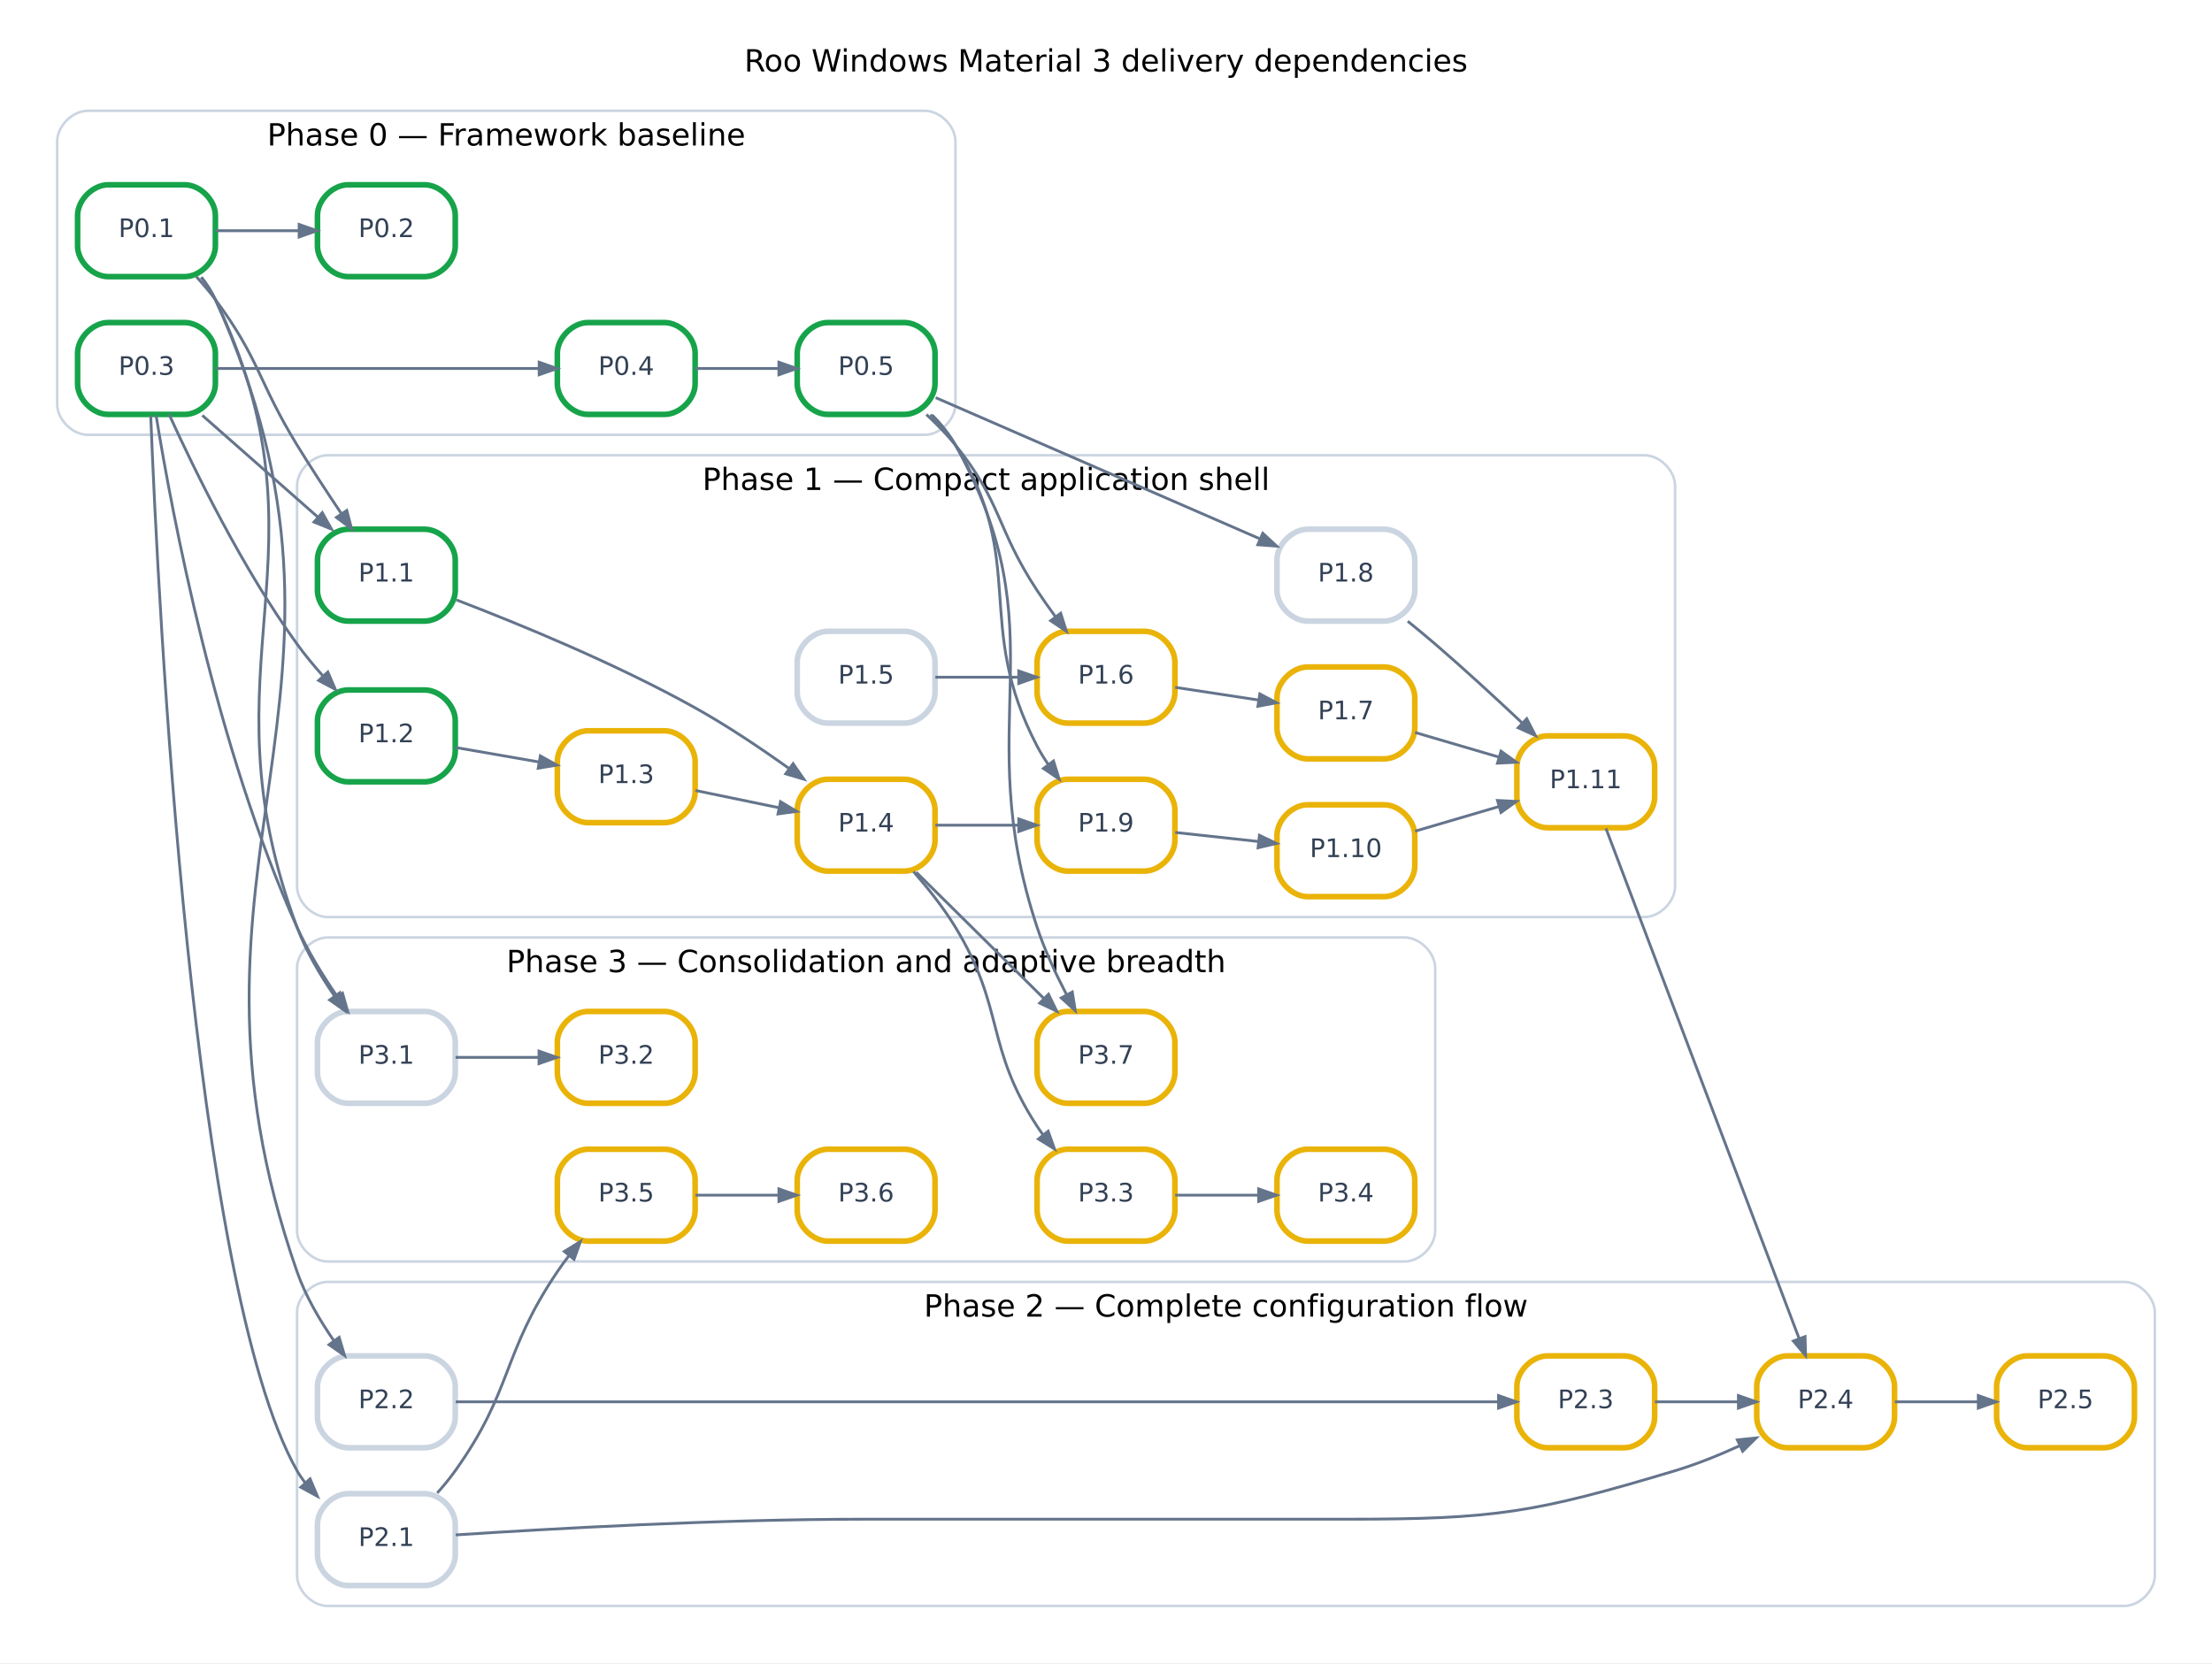
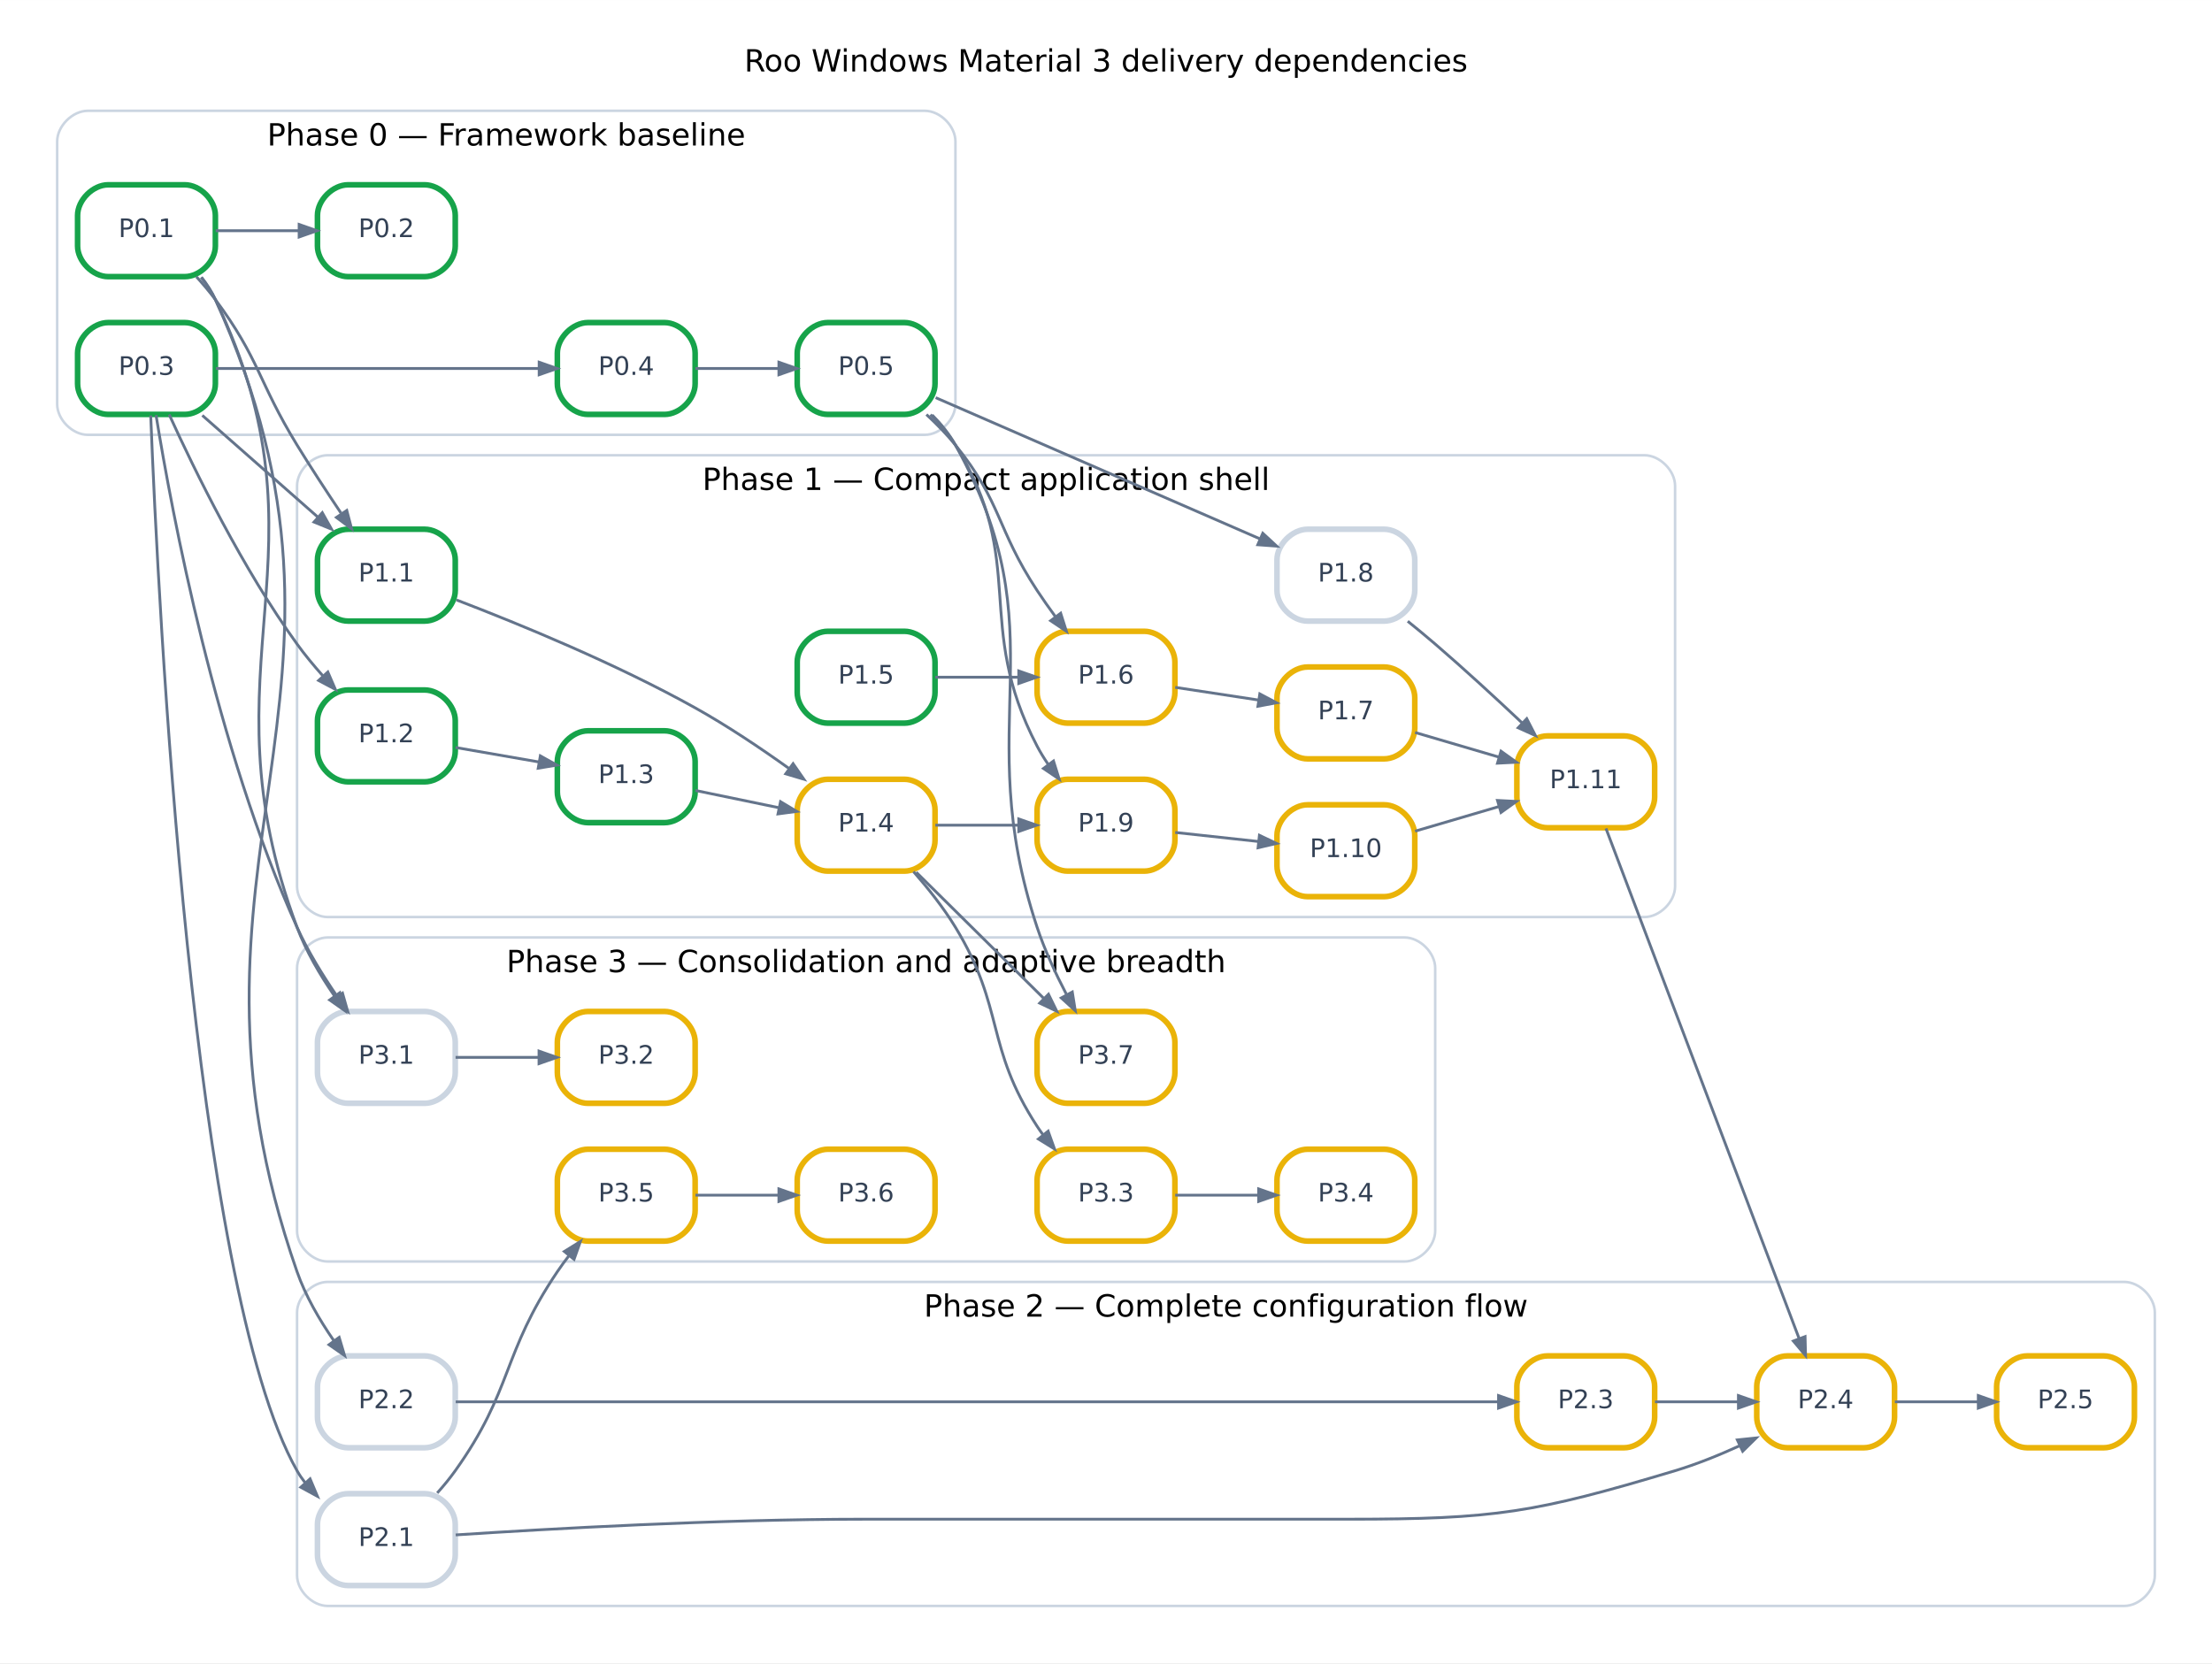
<svg xmlns="http://www.w3.org/2000/svg" xmlns:xlink="http://www.w3.org/1999/xlink" width="867pt" height="652pt" viewBox="0.00 0.00 866.80 651.80">
  <g id="graph0" class="graph" transform="scale(1 1) rotate(0) translate(14.4 637.4)">
    <polygon fill="#ffffff" stroke="transparent" points="-14.4,14.4 -14.4,-637.4 852.4,-637.4 852.4,14.4 -14.4,14.4" />
    <text text-anchor="middle" x="419" y="-609.4" font-family="DejaVu Sans" font-size="12.00">Roo Windows Material 3 delivery dependencies</text>
    <g id="clust1" class="cluster">
      <path fill="#ffffff" stroke="#cbd5e1" d="M20,-467C20,-467 348,-467 348,-467 354,-467 360,-473 360,-479 360,-479 360,-582 360,-582 360,-588 354,-594 348,-594 348,-594 20,-594 20,-594 14,-594 8,-588 8,-582 8,-582 8,-479 8,-479 8,-473 14,-467 20,-467" />
      <text text-anchor="middle" x="184" y="-580.4" font-family="DejaVu Sans" font-size="12.00">Phase 0 — Framework baseline</text>
    </g>
    <g id="clust2" class="cluster">
      <path fill="#ffffff" stroke="#cbd5e1" d="M114,-278C114,-278 630,-278 630,-278 636,-278 642,-284 642,-290 642,-290 642,-447 642,-447 642,-453 636,-459 630,-459 630,-459 114,-459 114,-459 108,-459 102,-453 102,-447 102,-447 102,-290 102,-290 102,-284 108,-278 114,-278" />
      <text text-anchor="middle" x="372" y="-445.4" font-family="DejaVu Sans" font-size="12.00">Phase 1 — Compact application shell</text>
    </g>
    <g id="clust3" class="cluster">
      <path fill="#ffffff" stroke="#cbd5e1" d="M114,-8C114,-8 818,-8 818,-8 824,-8 830,-14 830,-20 830,-20 830,-123 830,-123 830,-129 824,-135 818,-135 818,-135 114,-135 114,-135 108,-135 102,-129 102,-123 102,-123 102,-20 102,-20 102,-14 108,-8 114,-8" />
      <text text-anchor="middle" x="466" y="-121.4" font-family="DejaVu Sans" font-size="12.00">Phase 2 — Complete configuration flow</text>
    </g>
    <g id="clust4" class="cluster">
      <path fill="#ffffff" stroke="#cbd5e1" d="M114,-143C114,-143 536,-143 536,-143 542,-143 548,-149 548,-155 548,-155 548,-258 548,-258 548,-264 542,-270 536,-270 536,-270 114,-270 114,-270 108,-270 102,-264 102,-258 102,-258 102,-155 102,-155 102,-149 108,-143 114,-143" />
      <text text-anchor="middle" x="325" y="-256.4" font-family="DejaVu Sans" font-size="12.00">Phase 3 — Consolidation and adaptive breadth</text>
    </g>
    <g id="node1" class="node">
      <g id="a_node1">
        <a xlink:href="material3_roadmap.md#p0-1" xlink:title="Theme ownership split" target="_top">
          <path fill="#ffffff" stroke="#16a34a" stroke-width="2.2" d="M58,-565C58,-565 28,-565 28,-565 22,-565 16,-559 16,-553 16,-553 16,-541 16,-541 16,-535 22,-529 28,-529 28,-529 58,-529 58,-529 64,-529 70,-535 70,-541 70,-541 70,-553 70,-553 70,-559 64,-565 58,-565" />
          <text text-anchor="middle" x="43" y="-544.5" font-family="DejaVu Sans" font-size="10.00" fill="#334155">P0.1</text>
        </a>
      </g>
    </g>
    <g id="node2" class="node">
      <g id="a_node2">
        <a xlink:href="material3_roadmap.md#p0-2" xlink:title="Supported-target baseline for the theme split" target="_top">
          <path fill="#ffffff" stroke="#16a34a" stroke-width="2.2" d="M152,-565C152,-565 122,-565 122,-565 116,-565 110,-559 110,-553 110,-553 110,-541 110,-541 110,-535 116,-529 122,-529 122,-529 152,-529 152,-529 158,-529 164,-535 164,-541 164,-541 164,-553 164,-553 164,-559 158,-565 152,-565" />
          <text text-anchor="middle" x="137" y="-544.5" font-family="DejaVu Sans" font-size="10.00" fill="#334155">P0.2</text>
        </a>
      </g>
    </g>
    <g id="edge1" class="edge">
      <path fill="none" stroke="#64748b" stroke-width="1.1" d="M70.12,-547C80.22,-547 91.9,-547 102.6,-547" />
      <polygon fill="#64748b" stroke="#64748b" stroke-width="1.1" points="102.82,-549.45 109.82,-547 102.82,-544.55 102.82,-549.45" />
    </g>
    <g id="node6" class="node">
      <g id="a_node6">
        <a xlink:href="material3_roadmap.md#p1-1" xlink:title="Finish app-bar component verification" target="_top">
          <path fill="#ffffff" stroke="#16a34a" stroke-width="2.2" d="M152,-430C152,-430 122,-430 122,-430 116,-430 110,-424 110,-418 110,-418 110,-406 110,-406 110,-400 116,-394 122,-394 122,-394 152,-394 152,-394 158,-394 164,-400 164,-406 164,-406 164,-418 164,-418 164,-424 158,-430 152,-430" />
          <text text-anchor="middle" x="137" y="-409.5" font-family="DejaVu Sans" font-size="10.00" fill="#334155">P1.1</text>
        </a>
      </g>
    </g>
    <g id="edge2" class="edge">
      <path fill="none" stroke="#64748b" stroke-width="1.1" d="M62.56,-528.97C65.18,-526.07 67.75,-523.03 70,-520 87.33,-496.68 86.82,-487.77 102,-463 107.41,-454.18 113.61,-444.7 119.22,-436.34" />
      <polygon fill="#64748b" stroke="#64748b" stroke-width="1.1" points="121.49,-437.36 123.38,-430.19 117.43,-434.62 121.49,-437.36" />
    </g>
    <g id="node18" class="node">
      <g id="a_node18">
        <a xlink:href="material3_roadmap.md#p2-2" xlink:title="Design progress indicators" target="_top">
          <path fill="#ffffff" stroke="#cbd5e1" stroke-width="2.2" d="M152,-106C152,-106 122,-106 122,-106 116,-106 110,-100 110,-94 110,-94 110,-82 110,-82 110,-76 116,-70 122,-70 122,-70 152,-70 152,-70 158,-70 164,-76 164,-82 164,-82 164,-94 164,-94 164,-100 158,-106 152,-106" />
          <text text-anchor="middle" x="137" y="-85.5" font-family="DejaVu Sans" font-size="10.00" fill="#334155">P2.2</text>
        </a>
      </g>
    </g>
    <g id="edge3" class="edge">
      <path fill="none" stroke="#64748b" stroke-width="1.1" d="M64.56,-528.76C66.7,-526.03 68.6,-523.08 70,-520 140.09,-365.2 45.99,-299.43 102,-139 105.3,-129.55 110.76,-120.17 116.35,-112.07" />
      <polygon fill="#64748b" stroke="#64748b" stroke-width="1.1" points="118.51,-113.26 120.62,-106.15 114.54,-110.39 118.51,-113.26" />
    </g>
    <g id="node22" class="node">
      <g id="a_node22">
        <a xlink:href="material3_roadmap.md#p3-1" xlink:title="Specify the existing card, checkbox, radio-button, and switch families" target="_top">
          <path fill="#ffffff" stroke="#cbd5e1" stroke-width="2.2" d="M152,-241C152,-241 122,-241 122,-241 116,-241 110,-235 110,-229 110,-229 110,-217 110,-217 110,-211 116,-205 122,-205 122,-205 152,-205 152,-205 158,-205 164,-211 164,-217 164,-217 164,-229 164,-229 164,-235 158,-241 152,-241" />
          <text text-anchor="middle" x="137" y="-220.5" font-family="DejaVu Sans" font-size="10.00" fill="#334155">P3.1</text>
        </a>
      </g>
    </g>
    <g id="edge4" class="edge">
      <path fill="none" stroke="#64748b" stroke-width="1.1" d="M64.43,-528.7C66.59,-525.98 68.53,-523.05 70,-520 117.75,-420.62 63.3,-377.24 102,-274 105.51,-264.63 111.03,-255.26 116.61,-247.16" />
      <polygon fill="#64748b" stroke="#64748b" stroke-width="1.1" points="118.77,-248.35 120.85,-241.23 114.79,-245.5 118.77,-248.35" />
    </g>
    <g id="node3" class="node">
      <g id="a_node3">
        <a xlink:href="material3_roadmap.md#p0-3" xlink:title="Keyboard/focus framework" target="_top">
          <path fill="#ffffff" stroke="#16a34a" stroke-width="2.2" d="M58,-511C58,-511 28,-511 28,-511 22,-511 16,-505 16,-499 16,-499 16,-487 16,-487 16,-481 22,-475 28,-475 28,-475 58,-475 58,-475 64,-475 70,-481 70,-487 70,-487 70,-499 70,-499 70,-505 64,-511 58,-511" />
          <text text-anchor="middle" x="43" y="-490.5" font-family="DejaVu Sans" font-size="10.00" fill="#334155">P0.3</text>
        </a>
      </g>
    </g>
    <g id="node4" class="node">
      <g id="a_node4">
        <a xlink:href="material3_roadmap.md#p0-4" xlink:title="Semantic Back/Escape routing" target="_top">
          <path fill="#ffffff" stroke="#16a34a" stroke-width="2.2" d="M246,-511C246,-511 216,-511 216,-511 210,-511 204,-505 204,-499 204,-499 204,-487 204,-487 204,-481 210,-475 216,-475 216,-475 246,-475 246,-475 252,-475 258,-481 258,-487 258,-487 258,-499 258,-499 258,-505 252,-511 246,-511" />
          <text text-anchor="middle" x="231" y="-490.5" font-family="DejaVu Sans" font-size="10.00" fill="#334155">P0.4</text>
        </a>
      </g>
    </g>
    <g id="edge5" class="edge">
      <path fill="none" stroke="#64748b" stroke-width="1.1" d="M70.25,-493C103.35,-493 160.28,-493 196.48,-493" />
      <polygon fill="#64748b" stroke="#64748b" stroke-width="1.1" points="196.88,-495.45 203.88,-493 196.88,-490.55 196.88,-495.45" />
    </g>
    <g id="edge6" class="edge">
      <path fill="none" stroke="#64748b" stroke-width="1.1" d="M64.88,-474.62C78.26,-462.83 95.74,-447.44 110.02,-434.87" />
      <polygon fill="#64748b" stroke="#64748b" stroke-width="1.1" points="111.89,-436.49 115.52,-430.03 108.65,-432.82 111.89,-436.49" />
    </g>
    <g id="node7" class="node">
      <g id="a_node7">
        <a xlink:href="material3_roadmap.md#p1-2" xlink:title="Amend the navigation-bar design for keyboard operation" target="_top">
          <path fill="#ffffff" stroke="#16a34a" stroke-width="2.2" d="M152,-367C152,-367 122,-367 122,-367 116,-367 110,-361 110,-355 110,-355 110,-343 110,-343 110,-337 116,-331 122,-331 122,-331 152,-331 152,-331 158,-331 164,-337 164,-343 164,-343 164,-355 164,-355 164,-361 158,-367 152,-367" />
          <text text-anchor="middle" x="137" y="-346.5" font-family="DejaVu Sans" font-size="10.00" fill="#334155">P1.2</text>
        </a>
      </g>
    </g>
    <g id="edge7" class="edge">
      <path fill="none" stroke="#64748b" stroke-width="1.1" d="M51.9,-474.95C61.98,-452.79 80.71,-414.52 102,-385 105.04,-380.78 108.55,-376.55 112.12,-372.54" />
      <polygon fill="#64748b" stroke="#64748b" stroke-width="1.1" points="114.07,-374.04 117.01,-367.24 110.46,-370.72 114.07,-374.04" />
    </g>
    <g id="node17" class="node">
      <g id="a_node17">
        <a xlink:href="material3_roadmap.md#p2-1" xlink:title="Implement single-line Material 3 text fields" target="_top">
          <path fill="#ffffff" stroke="#cbd5e1" stroke-width="2.2" d="M152,-52C152,-52 122,-52 122,-52 116,-52 110,-46 110,-40 110,-40 110,-28 110,-28 110,-22 116,-16 122,-16 122,-16 152,-16 152,-16 158,-16 164,-22 164,-28 164,-28 164,-40 164,-40 164,-46 158,-52 152,-52" />
          <text text-anchor="middle" x="137" y="-31.5" font-family="DejaVu Sans" font-size="10.00" fill="#334155">P2.1</text>
        </a>
      </g>
    </g>
    <g id="edge8" class="edge">
      <path fill="none" stroke="#64748b" stroke-width="1.1" d="M44.66,-474.57C47.54,-401.61 60.8,-133.54 102,-61 102.91,-59.39 103.96,-57.85 105.11,-56.37" />
      <polygon fill="#64748b" stroke="#64748b" stroke-width="1.1" points="107.11,-57.81 109.99,-50.97 103.48,-54.52 107.11,-57.81" />
    </g>
    <g id="edge9" class="edge">
      <path fill="none" stroke="#64748b" stroke-width="1.1" d="M46.75,-474.72C52.98,-436.25 70.16,-344.64 102,-274 106.18,-264.72 111.98,-255.26 117.61,-247.05" />
      <polygon fill="#64748b" stroke="#64748b" stroke-width="1.1" points="119.82,-248.16 121.85,-241.03 115.82,-245.34 119.82,-248.16" />
    </g>
    <g id="node5" class="node">
      <g id="a_node5">
        <a xlink:href="material3_roadmap.md#p0-5" xlink:title="Interactive-transient slot and dialog lifetime migration" target="_top">
          <path fill="#ffffff" stroke="#16a34a" stroke-width="2.2" d="M340,-511C340,-511 310,-511 310,-511 304,-511 298,-505 298,-499 298,-499 298,-487 298,-487 298,-481 304,-475 310,-475 310,-475 340,-475 340,-475 346,-475 352,-481 352,-487 352,-487 352,-499 352,-499 352,-505 346,-511 340,-511" />
          <text text-anchor="middle" x="325" y="-490.5" font-family="DejaVu Sans" font-size="10.00" fill="#334155">P0.5</text>
        </a>
      </g>
    </g>
    <g id="edge10" class="edge">
      <path fill="none" stroke="#64748b" stroke-width="1.1" d="M258.12,-493C268.22,-493 279.9,-493 290.6,-493" />
      <polygon fill="#64748b" stroke="#64748b" stroke-width="1.1" points="290.82,-495.45 297.82,-493 290.82,-490.55 290.82,-495.45" />
    </g>
    <g id="node11" class="node">
      <g id="a_node11">
        <a xlink:href="material3_roadmap.md#p1-6" xlink:title="Reconcile menu ownership and input design" target="_top">
          <path fill="#ffffff" stroke="#eab308" stroke-width="2.2" d="M434,-390C434,-390 404,-390 404,-390 398,-390 392,-384 392,-378 392,-378 392,-366 392,-366 392,-360 398,-354 404,-354 404,-354 434,-354 434,-354 440,-354 446,-360 446,-366 446,-366 446,-378 446,-378 446,-384 440,-390 434,-390" />
          <text text-anchor="middle" x="419" y="-369.5" font-family="DejaVu Sans" font-size="10.00" fill="#334155">P1.6</text>
        </a>
      </g>
    </g>
    <g id="edge11" class="edge">
      <path fill="none" stroke="#64748b" stroke-width="1.1" d="M348.63,-474.96C352.66,-471.23 356.64,-467.16 360,-463 378.26,-440.4 376.03,-430.27 392,-406 394.2,-402.66 396.62,-399.23 399.07,-395.89" />
      <polygon fill="#64748b" stroke="#64748b" stroke-width="1.1" points="401.24,-397.08 403.48,-390.01 397.32,-394.14 401.24,-397.08" />
    </g>
    <g id="node13" class="node">
      <g id="a_node13">
        <a xlink:href="material3_roadmap.md#p1-8" xlink:title="Implement basic Material 3 dialogs" target="_top">
          <path fill="#ffffff" stroke="#cbd5e1" stroke-width="2.2" d="M528,-430C528,-430 498,-430 498,-430 492,-430 486,-424 486,-418 486,-418 486,-406 486,-406 486,-400 492,-394 498,-394 498,-394 528,-394 528,-394 534,-394 540,-400 540,-406 540,-406 540,-418 540,-418 540,-424 534,-430 528,-430" />
          <text text-anchor="middle" x="513" y="-409.5" font-family="DejaVu Sans" font-size="10.00" fill="#334155">P1.8</text>
        </a>
      </g>
    </g>
    <g id="edge12" class="edge">
      <path fill="none" stroke="#64748b" stroke-width="1.1" d="M352.25,-481.57C385.63,-467.03 443.23,-441.95 479.39,-426.2" />
      <polygon fill="#64748b" stroke="#64748b" stroke-width="1.1" points="480.44,-428.42 485.88,-423.38 478.48,-423.92 480.44,-428.42" />
    </g>
    <g id="node14" class="node">
      <g id="a_node14">
        <a xlink:href="material3_roadmap.md#p1-9" xlink:title="Reconcile snackbar queue ownership design" target="_top">
          <path fill="#ffffff" stroke="#eab308" stroke-width="2.2" d="M434,-332C434,-332 404,-332 404,-332 398,-332 392,-326 392,-320 392,-320 392,-308 392,-308 392,-302 398,-296 404,-296 404,-296 434,-296 434,-296 440,-296 446,-302 446,-308 446,-308 446,-320 446,-320 446,-326 440,-332 434,-332" />
          <text text-anchor="middle" x="419" y="-311.5" font-family="DejaVu Sans" font-size="10.00" fill="#334155">P1.9</text>
        </a>
      </g>
    </g>
    <g id="edge13" class="edge">
      <path fill="none" stroke="#64748b" stroke-width="1.1" d="M350.2,-474.91C353.88,-471.29 357.34,-467.28 360,-463 388.69,-416.86 366.84,-393.16 392,-345 393.24,-342.62 394.7,-340.26 396.27,-337.96" />
      <polygon fill="#64748b" stroke="#64748b" stroke-width="1.1" points="398.43,-339.16 400.64,-332.08 394.5,-336.23 398.43,-339.16" />
    </g>
    <g id="node28" class="node">
      <g id="a_node28">
        <a xlink:href="material3_roadmap.md#p3-7" xlink:title="Implement modal sheets and adopt transient lifetime" target="_top">
          <path fill="#ffffff" stroke="#eab308" stroke-width="2.2" d="M434,-241C434,-241 404,-241 404,-241 398,-241 392,-235 392,-229 392,-229 392,-217 392,-217 392,-211 398,-205 404,-205 404,-205 434,-205 434,-205 440,-205 446,-211 446,-217 446,-217 446,-229 446,-229 446,-235 440,-241 434,-241" />
          <text text-anchor="middle" x="419" y="-220.5" font-family="DejaVu Sans" font-size="10.00" fill="#334155">P3.7</text>
        </a>
      </g>
    </g>
    <g id="edge14" class="edge">
      <path fill="none" stroke="#64748b" stroke-width="1.1" d="M350.89,-474.77C354.41,-471.22 357.63,-467.26 360,-463 401.42,-388.55 365.23,-354.88 392,-274 394.93,-265.15 399.2,-255.95 403.43,-247.83" />
      <polygon fill="#64748b" stroke="#64748b" stroke-width="1.1" points="405.79,-248.63 406.96,-241.3 401.48,-246.3 405.79,-248.63" />
    </g>
    <g id="node9" class="node">
      <g id="a_node9">
        <a xlink:href="material3_roadmap.md#p1-4" xlink:title="Implement the compact LayoutScaffold slice" target="_top">
          <path fill="#ffffff" stroke="#eab308" stroke-width="2.2" d="M340,-332C340,-332 310,-332 310,-332 304,-332 298,-326 298,-320 298,-320 298,-308 298,-308 298,-302 304,-296 310,-296 310,-296 340,-296 340,-296 346,-296 352,-302 352,-308 352,-308 352,-320 352,-320 352,-326 346,-332 340,-332" />
          <text text-anchor="middle" x="325" y="-311.5" font-family="DejaVu Sans" font-size="10.00" fill="#334155">P1.4</text>
        </a>
      </g>
    </g>
    <g id="edge15" class="edge">
      <path fill="none" stroke="#64748b" stroke-width="1.1" d="M164.47,-402.29C189.27,-392.79 227.07,-377.25 258,-360 270.57,-352.99 283.71,-344.17 294.93,-336.13" />
      <polygon fill="#64748b" stroke="#64748b" stroke-width="1.1" points="296.38,-338.11 300.61,-332.02 293.5,-334.14 296.38,-338.11" />
    </g>
    <g id="node8" class="node">
      <g id="a_node8">
        <a xlink:href="material3_roadmap.md#p1-3" xlink:title="Implement compact navigation bar" target="_top">
-           <path fill="#ffffff" stroke="#eab308" stroke-width="2.2" d="M246,-351C246,-351 216,-351 216,-351 210,-351 204,-345 204,-339 204,-339 204,-327 204,-327 204,-321 210,-315 216,-315 216,-315 246,-315 246,-315 252,-315 258,-321 258,-327 258,-327 258,-339 258,-339 258,-345 252,-351 246,-351" />
+           <path fill="#ffffff" stroke="#16a34a" stroke-width="2.2" d="M246,-351C246,-351 216,-351 216,-351 210,-351 204,-345 204,-339 204,-339 204,-327 204,-327 204,-321 210,-315 216,-315 216,-315 246,-315 246,-315 252,-315 258,-321 258,-327 258,-327 258,-339 258,-339 258,-345 252,-351 246,-351" />
          <text text-anchor="middle" x="231" y="-330.5" font-family="DejaVu Sans" font-size="10.00" fill="#334155">P1.3</text>
        </a>
      </g>
    </g>
    <g id="edge16" class="edge">
      <path fill="none" stroke="#64748b" stroke-width="1.1" d="M164.12,-344.46C174.31,-342.68 186.13,-340.63 196.91,-338.76" />
      <polygon fill="#64748b" stroke="#64748b" stroke-width="1.1" points="197.34,-341.17 203.82,-337.55 196.5,-336.34 197.34,-341.17" />
    </g>
    <g id="edge17" class="edge">
      <path fill="none" stroke="#64748b" stroke-width="1.1" d="M258.12,-327.61C268.31,-325.5 280.13,-323.06 290.91,-320.83" />
      <polygon fill="#64748b" stroke="#64748b" stroke-width="1.1" points="291.46,-323.22 297.82,-319.41 290.47,-318.42 291.46,-323.22" />
    </g>
    <g id="edge18" class="edge">
      <path fill="none" stroke="#64748b" stroke-width="1.1" d="M352.12,-314C362.22,-314 373.9,-314 384.6,-314" />
      <polygon fill="#64748b" stroke="#64748b" stroke-width="1.1" points="384.82,-316.45 391.82,-314 384.82,-311.55 384.82,-316.45" />
    </g>
    <g id="node24" class="node">
      <g id="a_node24">
        <a xlink:href="material3_roadmap.md#p3-3" xlink:title="Design adaptive navigation orchestration" target="_top">
          <path fill="#ffffff" stroke="#eab308" stroke-width="2.2" d="M434,-187C434,-187 404,-187 404,-187 398,-187 392,-181 392,-175 392,-175 392,-163 392,-163 392,-157 398,-151 404,-151 404,-151 434,-151 434,-151 440,-151 446,-157 446,-163 446,-163 446,-175 446,-175 446,-181 440,-187 434,-187" />
          <text text-anchor="middle" x="419" y="-166.5" font-family="DejaVu Sans" font-size="10.00" fill="#334155">P3.3</text>
        </a>
      </g>
    </g>
    <g id="edge19" class="edge">
      <path fill="none" stroke="#64748b" stroke-width="1.1" d="M343.56,-295.82C349.28,-289.28 355.36,-281.63 360,-274 379.49,-241.99 371.53,-227.39 392,-196 392.75,-194.86 393.55,-193.72 394.38,-192.59" />
      <polygon fill="#64748b" stroke="#64748b" stroke-width="1.1" points="396.33,-194.08 398.83,-187.1 392.52,-191 396.33,-194.08" />
    </g>
    <g id="edge20" class="edge">
      <path fill="none" stroke="#64748b" stroke-width="1.1" d="M344.62,-295.58C359.05,-281.31 379.14,-261.43 394.65,-246.09" />
      <polygon fill="#64748b" stroke="#64748b" stroke-width="1.1" points="396.47,-247.74 399.72,-241.08 393.02,-244.26 396.47,-247.74" />
    </g>
    <g id="node10" class="node">
      <g id="a_node10">
        <a xlink:href="material3_roadmap.md#p1-5" xlink:title="Implement the shared presentation-pin host" target="_top">
-           <path fill="#ffffff" stroke="#cbd5e1" stroke-width="2.2" d="M340,-390C340,-390 310,-390 310,-390 304,-390 298,-384 298,-378 298,-378 298,-366 298,-366 298,-360 304,-354 310,-354 310,-354 340,-354 340,-354 346,-354 352,-360 352,-366 352,-366 352,-378 352,-378 352,-384 346,-390 340,-390" />
+           <path fill="#ffffff" stroke="#16a34a" stroke-width="2.2" d="M340,-390C340,-390 310,-390 310,-390 304,-390 298,-384 298,-378 298,-378 298,-366 298,-366 298,-360 304,-354 310,-354 310,-354 340,-354 340,-354 346,-354 352,-360 352,-366 352,-366 352,-378 352,-378 352,-384 346,-390 340,-390" />
          <text text-anchor="middle" x="325" y="-369.5" font-family="DejaVu Sans" font-size="10.00" fill="#334155">P1.5</text>
        </a>
      </g>
    </g>
    <g id="edge21" class="edge">
      <path fill="none" stroke="#64748b" stroke-width="1.1" d="M352.12,-372C362.22,-372 373.9,-372 384.6,-372" />
      <polygon fill="#64748b" stroke="#64748b" stroke-width="1.1" points="384.82,-374.45 391.82,-372 384.82,-369.55 384.82,-374.45" />
    </g>
    <g id="node12" class="node">
      <g id="a_node12">
        <a xlink:href="material3_roadmap.md#p1-7" xlink:title="Implement Material 3 menus" target="_top">
          <path fill="#ffffff" stroke="#eab308" stroke-width="2.2" d="M528,-376C528,-376 498,-376 498,-376 492,-376 486,-370 486,-364 486,-364 486,-352 486,-352 486,-346 492,-340 498,-340 498,-340 528,-340 528,-340 534,-340 540,-346 540,-352 540,-352 540,-364 540,-364 540,-370 534,-376 528,-376" />
          <text text-anchor="middle" x="513" y="-355.5" font-family="DejaVu Sans" font-size="10.00" fill="#334155">P1.7</text>
        </a>
      </g>
    </g>
    <g id="edge22" class="edge">
      <path fill="none" stroke="#64748b" stroke-width="1.1" d="M446.12,-368.03C456.22,-366.49 467.9,-364.71 478.6,-363.08" />
      <polygon fill="#64748b" stroke="#64748b" stroke-width="1.1" points="479.27,-365.46 485.82,-361.98 478.53,-360.62 479.27,-365.46" />
    </g>
    <g id="node16" class="node">
      <g id="a_node16">
        <a xlink:href="material3_roadmap.md#p1-11" xlink:title="Integrate the compact settings shell" target="_top">
          <path fill="#ffffff" stroke="#eab308" stroke-width="2.2" d="M622,-349C622,-349 592,-349 592,-349 586,-349 580,-343 580,-337 580,-337 580,-325 580,-325 580,-319 586,-313 592,-313 592,-313 622,-313 622,-313 628,-313 634,-319 634,-325 634,-325 634,-337 634,-337 634,-343 628,-349 622,-349" />
          <text text-anchor="middle" x="607" y="-328.5" font-family="DejaVu Sans" font-size="10.00" fill="#334155">P1.11</text>
        </a>
      </g>
    </g>
    <g id="edge23" class="edge">
      <path fill="none" stroke="#64748b" stroke-width="1.1" d="M540.12,-350.34C550.31,-347.34 562.13,-343.88 572.91,-340.71" />
      <polygon fill="#64748b" stroke="#64748b" stroke-width="1.1" points="573.79,-343.01 579.82,-338.68 572.41,-338.3 573.79,-343.01" />
    </g>
    <g id="edge24" class="edge">
      <path fill="none" stroke="#64748b" stroke-width="1.1" d="M537.24,-393.94C540.88,-391 544.57,-387.95 548,-385 559.46,-375.14 571.76,-363.8 582.08,-354.07" />
      <polygon fill="#64748b" stroke="#64748b" stroke-width="1.1" points="583.88,-355.73 587.27,-349.14 580.51,-352.18 583.88,-355.73" />
    </g>
    <g id="node15" class="node">
      <g id="a_node15">
        <a xlink:href="material3_roadmap.md#p1-10" xlink:title="Implement snackbar widget, presenter, and queue" target="_top">
          <path fill="#ffffff" stroke="#eab308" stroke-width="2.2" d="M528,-322C528,-322 498,-322 498,-322 492,-322 486,-316 486,-310 486,-310 486,-298 486,-298 486,-292 492,-286 498,-286 498,-286 528,-286 528,-286 534,-286 540,-292 540,-298 540,-298 540,-310 540,-310 540,-316 534,-322 528,-322" />
          <text text-anchor="middle" x="513" y="-301.5" font-family="DejaVu Sans" font-size="10.00" fill="#334155">P1.10</text>
        </a>
      </g>
    </g>
    <g id="edge25" class="edge">
      <path fill="none" stroke="#64748b" stroke-width="1.1" d="M446.12,-311.16C456.22,-310.06 467.9,-308.79 478.6,-307.63" />
      <polygon fill="#64748b" stroke="#64748b" stroke-width="1.1" points="479.12,-310.04 485.82,-306.85 478.59,-305.17 479.12,-310.04" />
    </g>
    <g id="edge26" class="edge">
      <path fill="none" stroke="#64748b" stroke-width="1.1" d="M540.12,-311.66C550.31,-314.66 562.13,-318.12 572.91,-321.29" />
      <polygon fill="#64748b" stroke="#64748b" stroke-width="1.1" points="572.41,-323.7 579.82,-323.32 573.79,-318.99 572.41,-323.7" />
    </g>
    <g id="node20" class="node">
      <g id="a_node20">
        <a xlink:href="material3_roadmap.md#p2-4" xlink:title="Implement the Material 3 Wi-Fi configuration flow" target="_top">
          <path fill="#ffffff" stroke="#eab308" stroke-width="2.2" d="M716,-106C716,-106 686,-106 686,-106 680,-106 674,-100 674,-94 674,-94 674,-82 674,-82 674,-76 680,-70 686,-70 686,-70 716,-70 716,-70 722,-70 728,-76 728,-82 728,-82 728,-94 728,-94 728,-100 722,-106 716,-106" />
          <text text-anchor="middle" x="701" y="-85.5" font-family="DejaVu Sans" font-size="10.00" fill="#334155">P2.4</text>
        </a>
      </g>
    </g>
    <g id="edge27" class="edge">
      <path fill="none" stroke="#64748b" stroke-width="1.1" d="M614.91,-312.74C631.21,-269.71 672.01,-161.92 690.56,-112.93" />
      <polygon fill="#64748b" stroke="#64748b" stroke-width="1.1" points="692.94,-113.56 693.13,-106.14 688.36,-111.82 692.94,-113.56" />
    </g>
    <g id="edge28" class="edge">
      <path fill="none" stroke="#64748b" stroke-width="1.1" d="M164.17,-35.84C200.15,-38.2 266.95,-42 324,-42 324,-42 324,-42 514,-42 571.51,-42 586.91,-44.47 642,-61 650.39,-63.52 659.12,-67.05 667.19,-70.73" />
      <polygon fill="#64748b" stroke="#64748b" stroke-width="1.1" points="666.4,-73.07 673.78,-73.84 668.49,-68.64 666.4,-73.07" />
    </g>
    <g id="node26" class="node">
      <g id="a_node26">
        <a xlink:href="material3_roadmap.md#p3-5" xlink:title="Design multiline editing and composition" target="_top">
          <path fill="#ffffff" stroke="#eab308" stroke-width="2.2" d="M246,-187C246,-187 216,-187 216,-187 210,-187 204,-181 204,-175 204,-175 204,-163 204,-163 204,-157 210,-151 216,-151 216,-151 246,-151 246,-151 252,-151 258,-157 258,-163 258,-163 258,-175 258,-175 258,-181 252,-187 246,-187" />
          <text text-anchor="middle" x="231" y="-166.5" font-family="DejaVu Sans" font-size="10.00" fill="#334155">P3.5</text>
        </a>
      </g>
    </g>
    <g id="edge29" class="edge">
      <path fill="none" stroke="#64748b" stroke-width="1.1" d="M156.93,-52.26C159.45,-55.07 161.88,-58.03 164,-61 186.64,-92.7 182.2,-106.71 204,-139 205.43,-141.12 207,-143.26 208.63,-145.37" />
      <polygon fill="#64748b" stroke="#64748b" stroke-width="1.1" points="206.74,-146.93 213.04,-150.83 210.55,-143.85 206.74,-146.93" />
    </g>
    <g id="node19" class="node">
      <g id="a_node19">
        <a xlink:href="material3_roadmap.md#p2-3" xlink:title="Implement progress indicators" target="_top">
          <path fill="#ffffff" stroke="#eab308" stroke-width="2.2" d="M622,-106C622,-106 592,-106 592,-106 586,-106 580,-100 580,-94 580,-94 580,-82 580,-82 580,-76 586,-70 592,-70 592,-70 622,-70 622,-70 628,-70 634,-76 634,-82 634,-82 634,-94 634,-94 634,-100 628,-106 622,-106" />
          <text text-anchor="middle" x="607" y="-85.5" font-family="DejaVu Sans" font-size="10.00" fill="#334155">P2.3</text>
        </a>
      </g>
    </g>
    <g id="edge30" class="edge">
      <path fill="none" stroke="#64748b" stroke-width="1.1" d="M164.18,-88C200.19,-88 267.01,-88 324,-88 324,-88 324,-88 420,-88 473.43,-88 535.5,-88 572.72,-88" />
      <polygon fill="#64748b" stroke="#64748b" stroke-width="1.1" points="572.82,-90.45 579.82,-88 572.82,-85.55 572.82,-90.45" />
    </g>
    <g id="edge31" class="edge">
      <path fill="none" stroke="#64748b" stroke-width="1.1" d="M634.12,-88C644.22,-88 655.9,-88 666.6,-88" />
      <polygon fill="#64748b" stroke="#64748b" stroke-width="1.1" points="666.82,-90.45 673.82,-88 666.82,-85.55 666.82,-90.45" />
    </g>
    <g id="node21" class="node">
      <g id="a_node21">
        <a xlink:href="material3_roadmap.md#p2-5" xlink:title="Verify the configuration flow on target" target="_top">
          <path fill="#ffffff" stroke="#eab308" stroke-width="2.2" d="M810,-106C810,-106 780,-106 780,-106 774,-106 768,-100 768,-94 768,-94 768,-82 768,-82 768,-76 774,-70 780,-70 780,-70 810,-70 810,-70 816,-70 822,-76 822,-82 822,-82 822,-94 822,-94 822,-100 816,-106 810,-106" />
          <text text-anchor="middle" x="795" y="-85.5" font-family="DejaVu Sans" font-size="10.00" fill="#334155">P2.5</text>
        </a>
      </g>
    </g>
    <g id="edge32" class="edge">
      <path fill="none" stroke="#64748b" stroke-width="1.1" d="M728.12,-88C738.22,-88 749.9,-88 760.6,-88" />
      <polygon fill="#64748b" stroke="#64748b" stroke-width="1.1" points="760.82,-90.45 767.82,-88 760.82,-85.55 760.82,-90.45" />
    </g>
    <g id="node23" class="node">
      <g id="a_node23">
        <a xlink:href="material3_roadmap.md#p3-2" xlink:title="Reconcile existing control implementations with P3.1" target="_top">
          <path fill="#ffffff" stroke="#eab308" stroke-width="2.2" d="M246,-241C246,-241 216,-241 216,-241 210,-241 204,-235 204,-229 204,-229 204,-217 204,-217 204,-211 210,-205 216,-205 216,-205 246,-205 246,-205 252,-205 258,-211 258,-217 258,-217 258,-229 258,-229 258,-235 252,-241 246,-241" />
          <text text-anchor="middle" x="231" y="-220.5" font-family="DejaVu Sans" font-size="10.00" fill="#334155">P3.2</text>
        </a>
      </g>
    </g>
    <g id="edge33" class="edge">
      <path fill="none" stroke="#64748b" stroke-width="1.1" d="M164.12,-223C174.22,-223 185.9,-223 196.6,-223" />
      <polygon fill="#64748b" stroke="#64748b" stroke-width="1.1" points="196.82,-225.45 203.82,-223 196.82,-220.55 196.82,-225.45" />
    </g>
    <g id="node25" class="node">
      <g id="a_node25">
        <a xlink:href="material3_roadmap.md#p3-4" xlink:title="Implement adaptive navigation" target="_top">
          <path fill="#ffffff" stroke="#eab308" stroke-width="2.2" d="M528,-187C528,-187 498,-187 498,-187 492,-187 486,-181 486,-175 486,-175 486,-163 486,-163 486,-157 492,-151 498,-151 498,-151 528,-151 528,-151 534,-151 540,-157 540,-163 540,-163 540,-175 540,-175 540,-181 534,-187 528,-187" />
          <text text-anchor="middle" x="513" y="-166.5" font-family="DejaVu Sans" font-size="10.00" fill="#334155">P3.4</text>
        </a>
      </g>
    </g>
    <g id="edge34" class="edge">
      <path fill="none" stroke="#64748b" stroke-width="1.1" d="M446.12,-169C456.22,-169 467.9,-169 478.6,-169" />
      <polygon fill="#64748b" stroke="#64748b" stroke-width="1.1" points="478.82,-171.45 485.82,-169 478.82,-166.55 478.82,-171.45" />
    </g>
    <g id="node27" class="node">
      <g id="a_node27">
        <a xlink:href="material3_roadmap.md#p3-6" xlink:title="Implement multiline Material 3 text fields" target="_top">
          <path fill="#ffffff" stroke="#eab308" stroke-width="2.2" d="M340,-187C340,-187 310,-187 310,-187 304,-187 298,-181 298,-175 298,-175 298,-163 298,-163 298,-157 304,-151 310,-151 310,-151 340,-151 340,-151 346,-151 352,-157 352,-163 352,-163 352,-175 352,-175 352,-181 346,-187 340,-187" />
          <text text-anchor="middle" x="325" y="-166.5" font-family="DejaVu Sans" font-size="10.00" fill="#334155">P3.6</text>
        </a>
      </g>
    </g>
    <g id="edge35" class="edge">
      <path fill="none" stroke="#64748b" stroke-width="1.1" d="M258.12,-169C268.22,-169 279.9,-169 290.6,-169" />
      <polygon fill="#64748b" stroke="#64748b" stroke-width="1.1" points="290.82,-171.45 297.82,-169 290.82,-166.55 290.82,-171.45" />
    </g>
  </g>
</svg>
